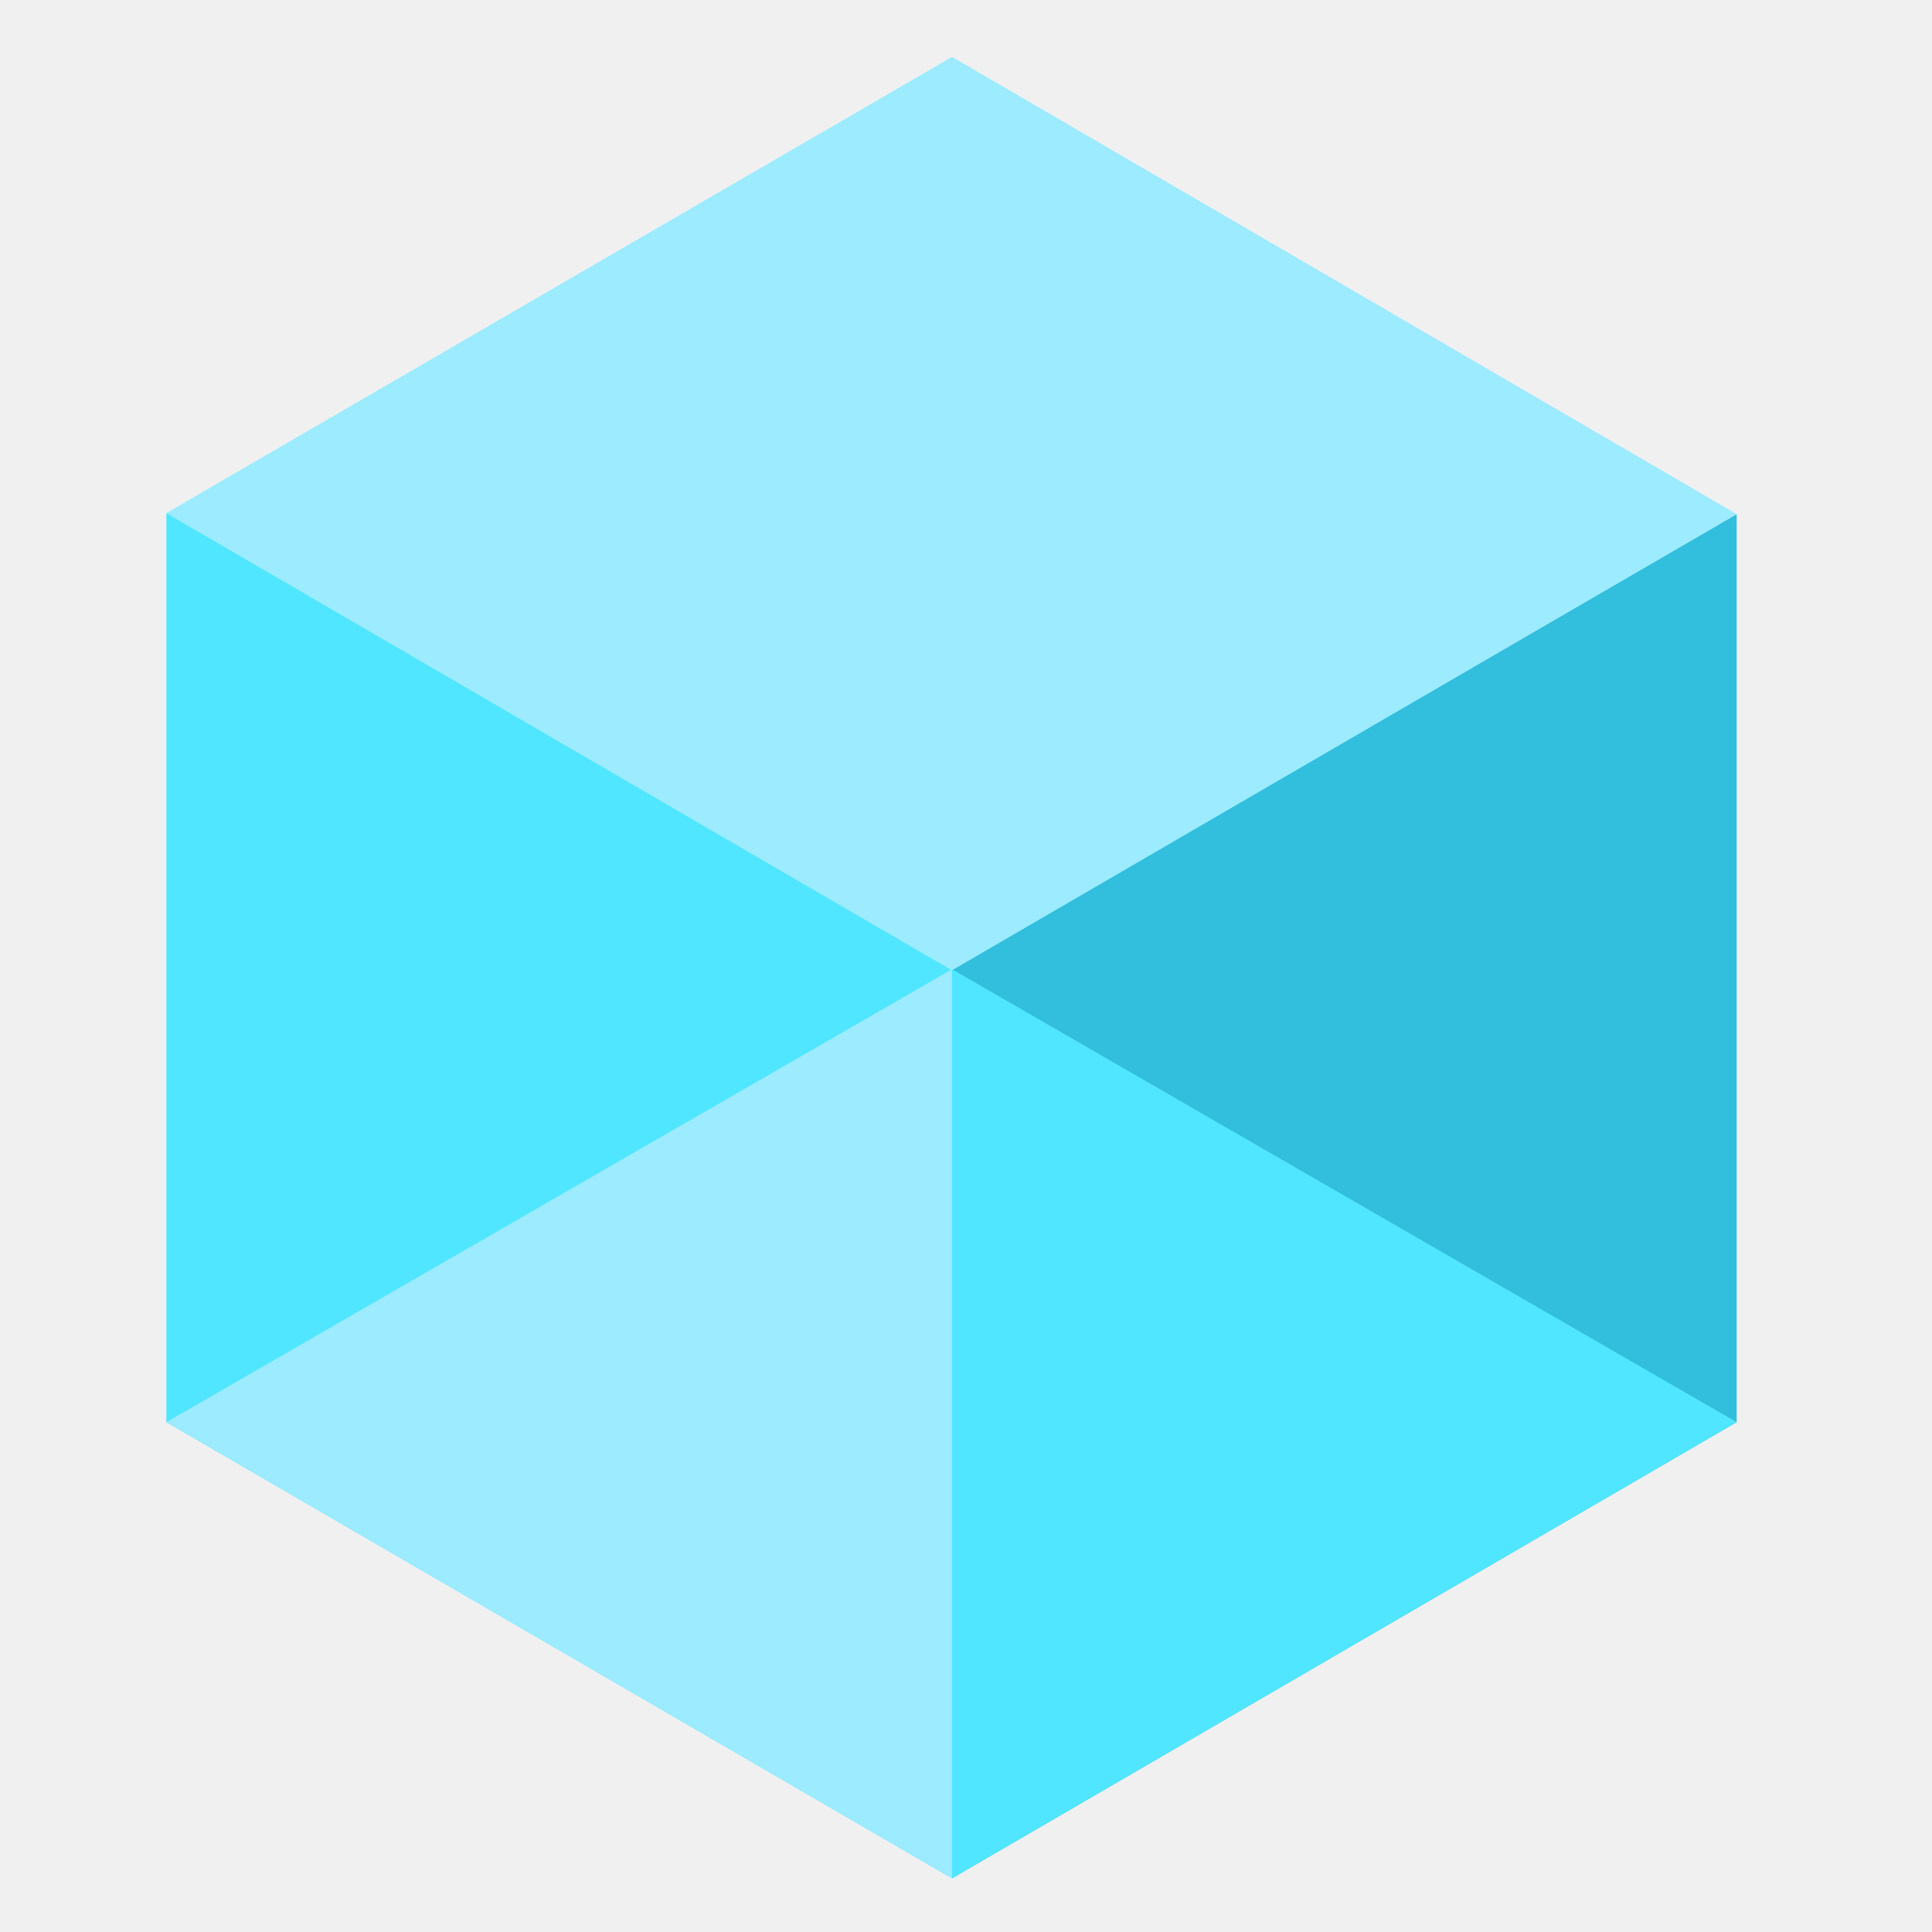
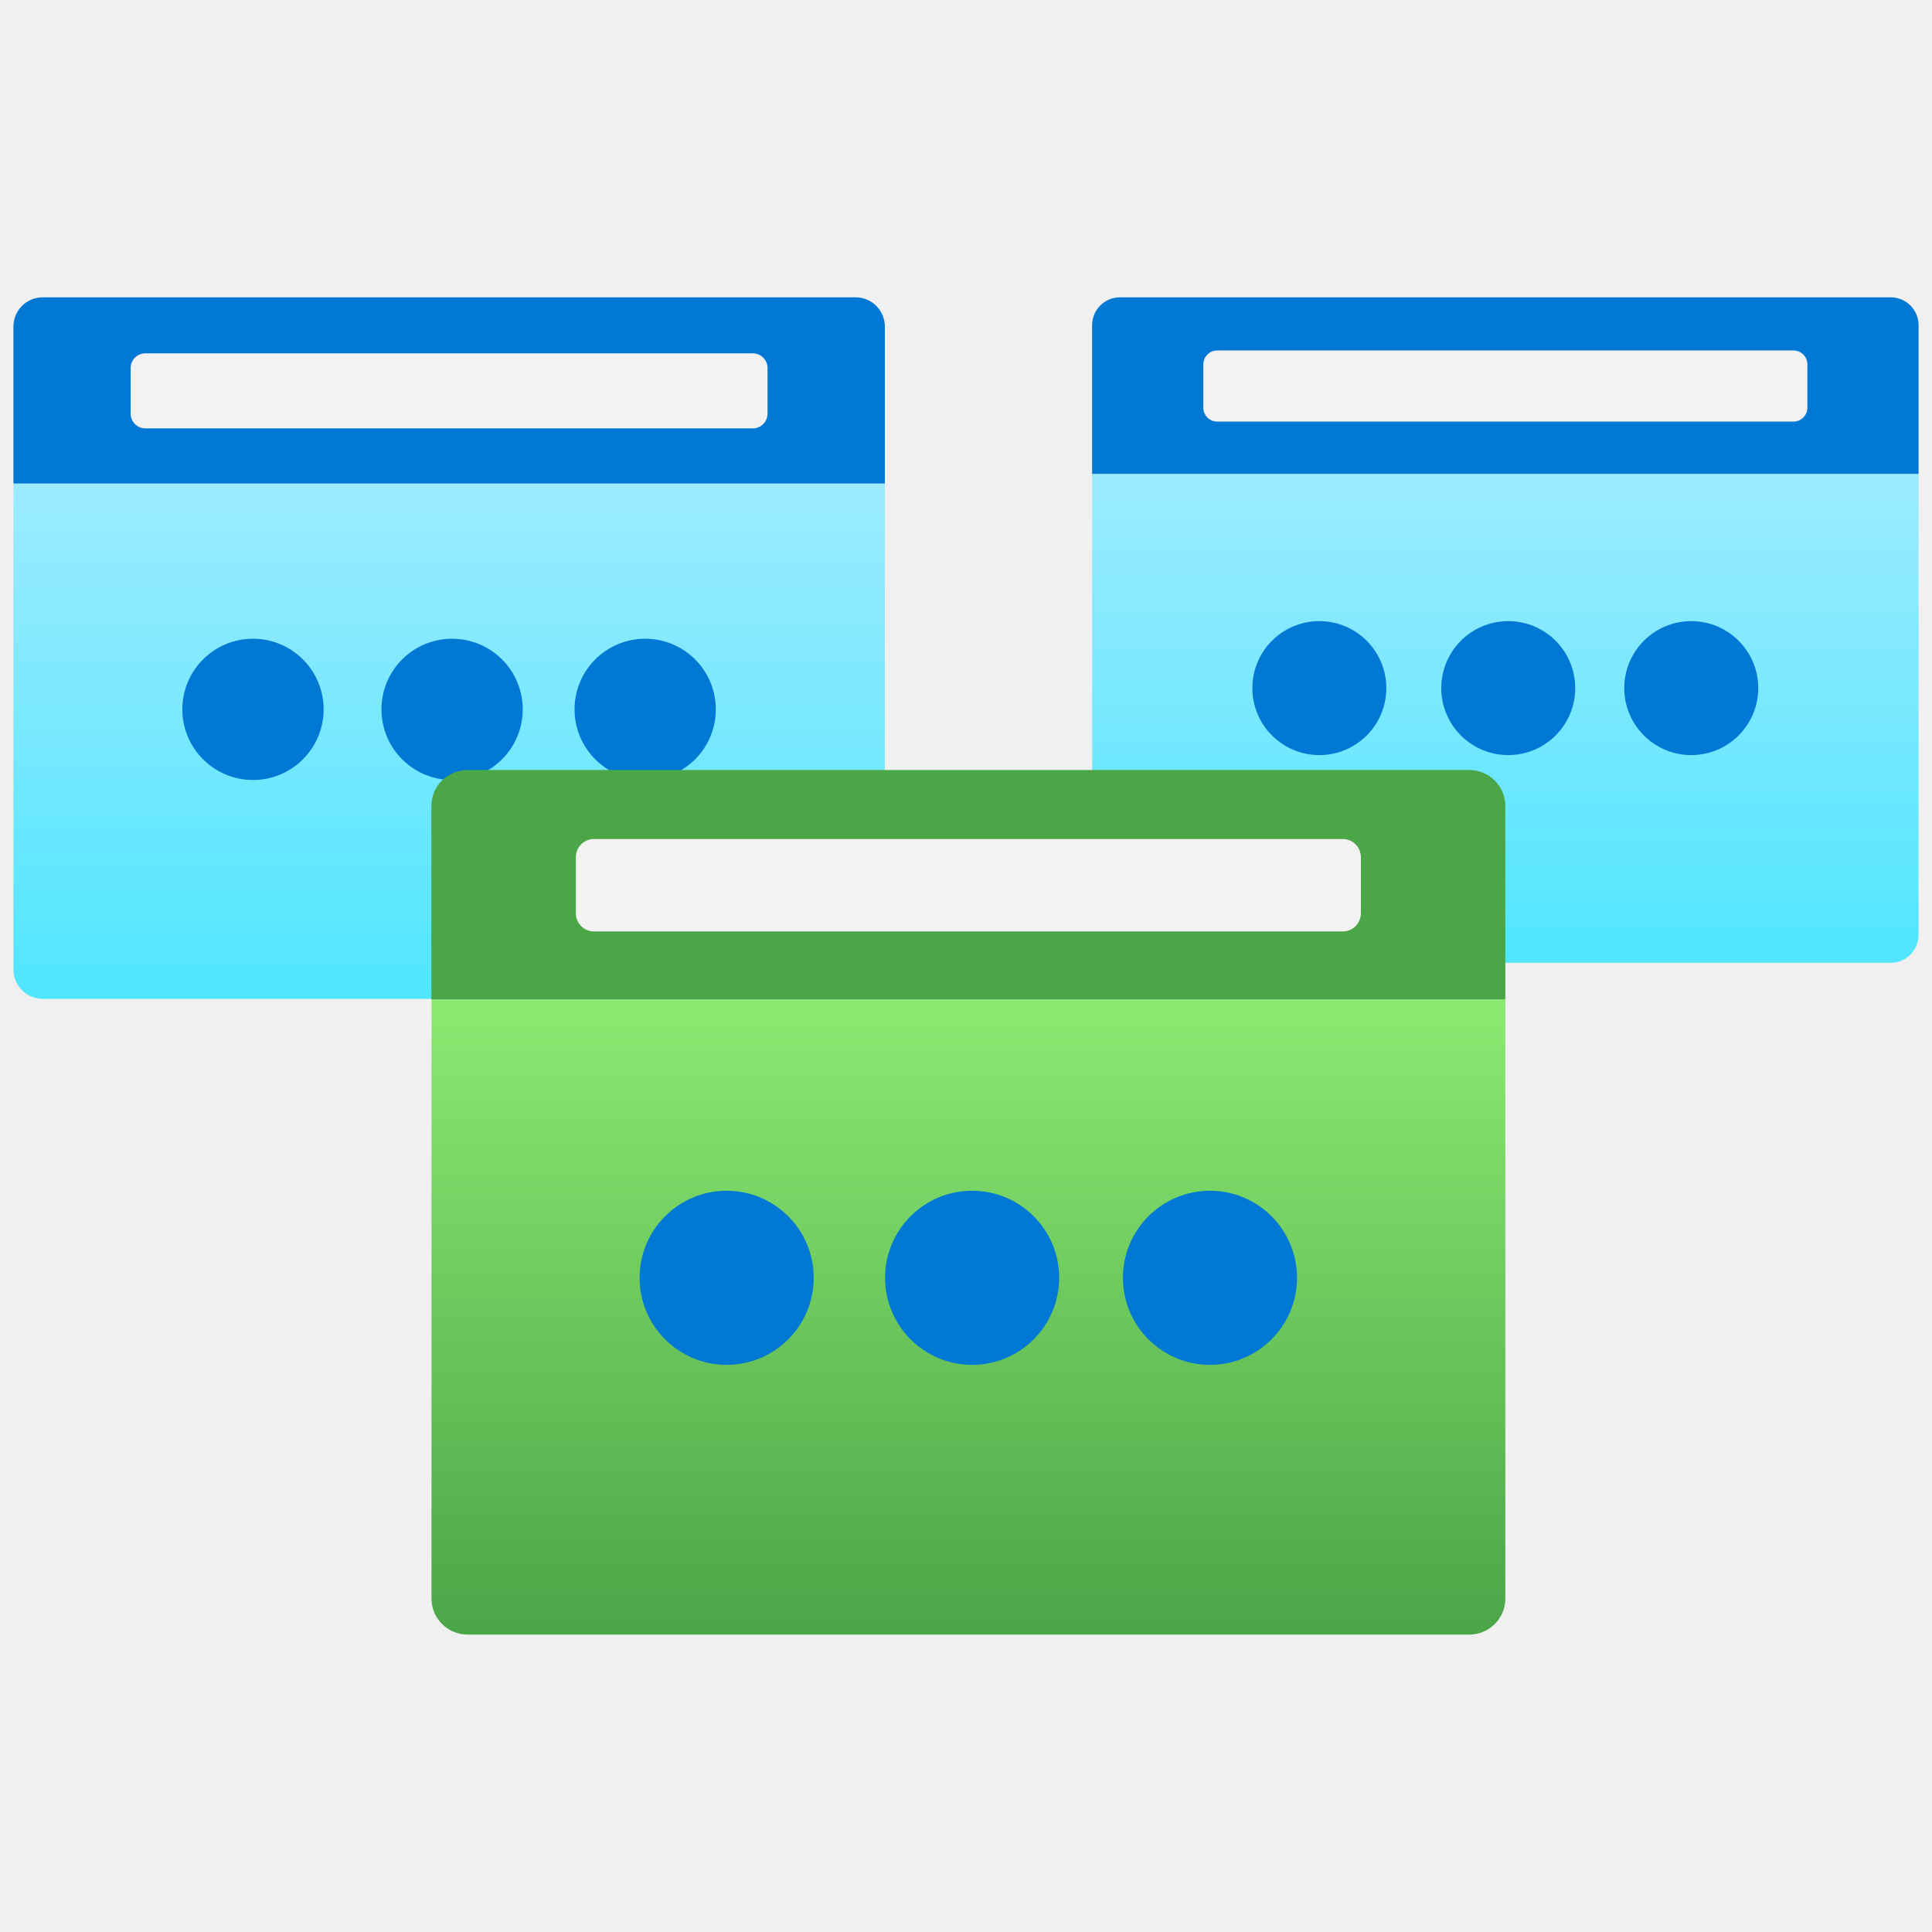
<svg xmlns="http://www.w3.org/2000/svg" viewBox="0 0 18 18" class="msportalfx-svg-placeholder" role="presentation" focusable="false">
  <g>
-     <path fill="#32bedd" d="M16.18 4.79v8.46L8.87 17.5V9.03l7.31-4.24z" />
-     <path fill="#9cebff" d="M16.18 4.79 8.87 9.04 1.55 4.78 8.87.53l7.31 4.26z" />
-     <path fill="#50e6ff" d="M8.87 9.04v8.46l-7.32-4.25V4.78l7.32 4.26z" />
-     <path fill="#9cebff" d="m1.55 13.25 7.32-4.22v8.47l-7.32-4.25z" />
-     <path fill="#50e6ff" d="M16.18 13.25 8.87 9.03v8.47l7.31-4.25z" />
+     <defs>
+       <linearGradient id="fdf4070e-aba2-4c63-ba75-37abab77c84b" x1="301.184" y1="-1788.425" x2="301.184" y2="-1783.63" gradientTransform="matrix(1 0 0 -1 -297 -1779.126)" gradientUnits="userSpaceOnUse">
+         <stop offset="0" stop-color="#50e6ff" />
+         <stop offset="1" stop-color="#9cebff" />
+       </linearGradient>
+       <linearGradient id="979a3430-0d74-47c6-a1ca-2a43291d418b" x1="14.025" y1="8.97" x2="14.025" y2="4.415" gradientUnits="userSpaceOnUse">
+         <stop offset="0" stop-color="#50e6ff" />
+         <stop offset="1" stop-color="#9cebff" />
+       </linearGradient>
+       <linearGradient id="48396425-80cc-4610-8884-e651e5f1541b" x1="306.022" y1="-1794.347" x2="306.022" y2="-1788.438" gradientTransform="matrix(1 0 0 -1 -297 -1779.126)" gradientUnits="userSpaceOnUse">
+         <stop offset="0" stop-color="#4aa647" />
+         <stop offset=".998" stop-color="#8de971" />
+       </linearGradient>
+     </defs>
+     <path d="M.125 4.504h8.119v4.529a.273.273 0 0 1-.273.273H.398a.273.273 0 0 1-.273-.273V4.504Z" fill="url(#fdf4070e-aba2-4c63-ba75-37abab77c84b)" />
+     <path d="M.398 2.77h7.573c.151 0 .273.122.273.273v1.462H.125V3.043c0-.151.122-.273.273-.273Z" fill="#0078d4" />
+     <g fill="#0078d4">
+       <circle cx="6.011" cy="6.609" r=".658" />
+       <circle cx="4.212" cy="6.609" r=".658" />
+       <circle cx="2.357" cy="6.609" r=".658" />
+     </g>
+     <rect x="1.217" y="3.292" width="5.934" height=".699" rx=".137" ry=".137" fill="#f2f2f2" />
+     <path d="M10.175 4.415h7.7v4.296a.26.26 0 0 1-.259.259h-7.182a.26.26 0 0 1-.259-.259V4.415Z" fill="url(#979a3430-0d74-47c6-a1ca-2a43291d418b)" />
+     <path d="M10.434 2.77h7.182a.26.26 0 0 1 .259.259v1.386h-7.7V3.029a.26.26 0 0 1 .259-.259Z" fill="#0078d4" />
+     <g fill="#0078d4">
+       <circle cx="15.757" cy="6.411" r=".624" />
+       <circle cx="14.052" cy="6.411" r=".624" />
+       <circle cx="12.292" cy="6.411" r=".624" />
+     </g>
+     <rect x="11.211" y="3.265" width="5.628" height=".663" rx=".13" ry=".13" fill="#f2f2f2" />
+     <path d="M4.019 9.311h10.006v5.582a.336.336 0 0 1-.336.336H4.356a.336.336 0 0 1-.336-.336V9.311Z" fill="url(#48396425-80cc-4610-8884-e651e5f1541b)" />
+     <path d="M4.356 7.174h9.333c.186 0 .336.151.336.336v1.801H4.019V7.51c0-.186.151-.336.336-.336Z" fill="#4aa647" />
+     <g fill="#0078d4">
+       <circle cx="11.273" cy="11.905" r=".811" />
+       <circle cx="9.057" cy="11.905" r=".811" />
+       <circle cx="6.77" cy="11.905" r=".811" />
+     </g>
+     <rect x="5.365" y="7.817" width="7.314" height=".861" rx=".169" ry=".169" fill="#f2f2f2" />
  </g>
  <style>.msportalfx-svg-c01{fill:#fff}.msportalfx-svg-c02{fill:#e5e5e5}.msportalfx-svg-c03{fill:#a0a1a2}.msportalfx-svg-c04{fill:#7a7a7a}.msportalfx-svg-c05{fill:#3e3e3e}.msportalfx-svg-c06{fill:#1e1e1e}.msportalfx-svg-c07{fill:#0f0f0f}.msportalfx-svg-c08{fill:#ba141a}.msportalfx-svg-c09{fill:#dd5900}.msportalfx-svg-c10{fill:#ff8c00}.msportalfx-svg-c11{fill:#fcd116}.msportalfx-svg-c12{fill:#fee087}.msportalfx-svg-c13{fill:#b8d432}.msportalfx-svg-c14,.msportalfx-svg-c32{fill:#57a300}.msportalfx-svg-c15{fill:#59b4d9}.msportalfx-svg-c16{fill:#3999c6}.msportalfx-svg-c17{fill:#804998}.msportalfx-svg-c18{fill:#ec008c}.msportalfx-svg-c19{fill:#0072c6}.msportalfx-svg-c20{fill:#68217a}.msportalfx-svg-c21{fill:#00188f}.msportalfx-svg-c22{fill:#e81123}.fxs-mode-light .msportalfx-svg-c22{fill:#a4262c}.msportalfx-svg-c23{fill:#cae3f3}.msportalfx-svg-c24{fill:#59aed3}.msportalfx-svg-c25{fill:#4c3b12}.msportalfx-svg-c26{fill:#be9555}.msportalfx-svg-c27{fill:#4f4d52}.msportalfx-svg-c28{fill:#ef6f59}.msportalfx-svg-c29{fill:#f7cb64}.msportalfx-svg-c30{fill:#fdd8db}.msportalfx-svg-c31{fill:#f6ffec}.msportalfx-svg-c33{fill:#8a2da5}.msportalfx-svg-c34{fill:#e00b1c}.msportalfx-svg-c35{fill:#015cda}.msportalfx-svg-c36{fill:#5db300}.msportalfx-svg-c97{fill:#ffb900}.msportalfx-svg-c98{fill:#00a4ef}.msportalfx-svg-c99{fill:#f25022}.msportalfx-inverted-theme .msportalfx-svg-c05,.fxs-theme-dark .msportalfx-svg-c05{fill:#777}.msportalfx-inverted-theme .msportalfx-svg-c07,.fxs-theme-dark .msportalfx-svg-c07{fill:#f2f2f2}.msportalfx-svg-palette-white{fill:#fff}.msportalfx-svg-palette-blue{fill:#015cda}.msportalfx-svg-palette-black{fill:#1e1e1e}.msportalfx-svg-palette-green{fill:#57a300}.msportalfx-svg-palette-gray{fill:#a0a1a2}.msportalfx-svg-palette-inherit{fill:inherit}.msportalfx-svg-badge{position:absolute;left:0;bottom:0;min-height:10px;min-width:10px}.fxc-menu-icon&gt;.msportalfx-svg-badge{left:-2px;bottom:-2px;min-height:8px;min-width:8px}.msportalfx-svg-disabled{filter:grayscale(100%)}.msportalfx-svg-loading-square{animation:ProgressFlagAnimation 1.45s infinite ease-in-out;transform-origin:50%}.msportalfx-svg-loading-square:nth-child(1){animation-delay:0s}.msportalfx-svg-loading-square:nth-child(2){animation-delay:.2s}.msportalfx-svg-loading-square:nth-child(3){animation-delay:.4s}@keyframes ProgressFlagAnimation{0%{transform:scale(1);opacity:.3}36.1%{transform:scale(1.06);opacity:1}50%{transform:scale(1.06);opacity:1}86.1%{transform:scale(1);opacity:.3}}.msportalfx-svg-flip-horizontal&gt;svg,svg.msportalfx-svg-flip-horizontal{transform:scaleX(-1)}.msportalfx-svg-fabric-rotate360{animation:ImageRotation 1.3s cubic-bezier(.53,.21,.29,.67) infinite}@keyframes ImageRotation{0%{transform:rotate(-45deg)}100%{transform:rotate(315deg)}}.fxs-svg-number .msportalfx-font-bold{font-size:10px;fill:#0065ad}.fxs-svg-number .fxs-svg-circle{stroke-width:0%;fill:#0078d4}.fxs-svg-number .fxs-svg-text{fill:#fff;font-size:10px}.fxs-svg-number.msportalfx-svg-disabled{filter:grayscale(0%)}.fxs-svg-number.msportalfx-svg-disabled .fxs-svg-circle{fill:#fff;stroke-width:1px;stroke:#949494}.fxs-svg-number.msportalfx-svg-disabled .fxs-svg-text{fill:#949494}.fxs-theme-dark .fxs-svg-number .fxs-svg-text{fill:#0f0f0f}.fxs-theme-dark .fxs-svg-number .fxs-svg-circle{stroke-width:0%;fill:#0078d4}.fxs-theme-dark .fxs-svg-number.msportalfx-svg-disabled .fxs-svg-circle{fill:#0f0f0f;stroke-width:1px;stroke:#949494}.fxs-theme-dark .fxs-svg-number.msportalfx-svg-disabled .fxs-svg-text{fill:#949494}</style>
</svg>
